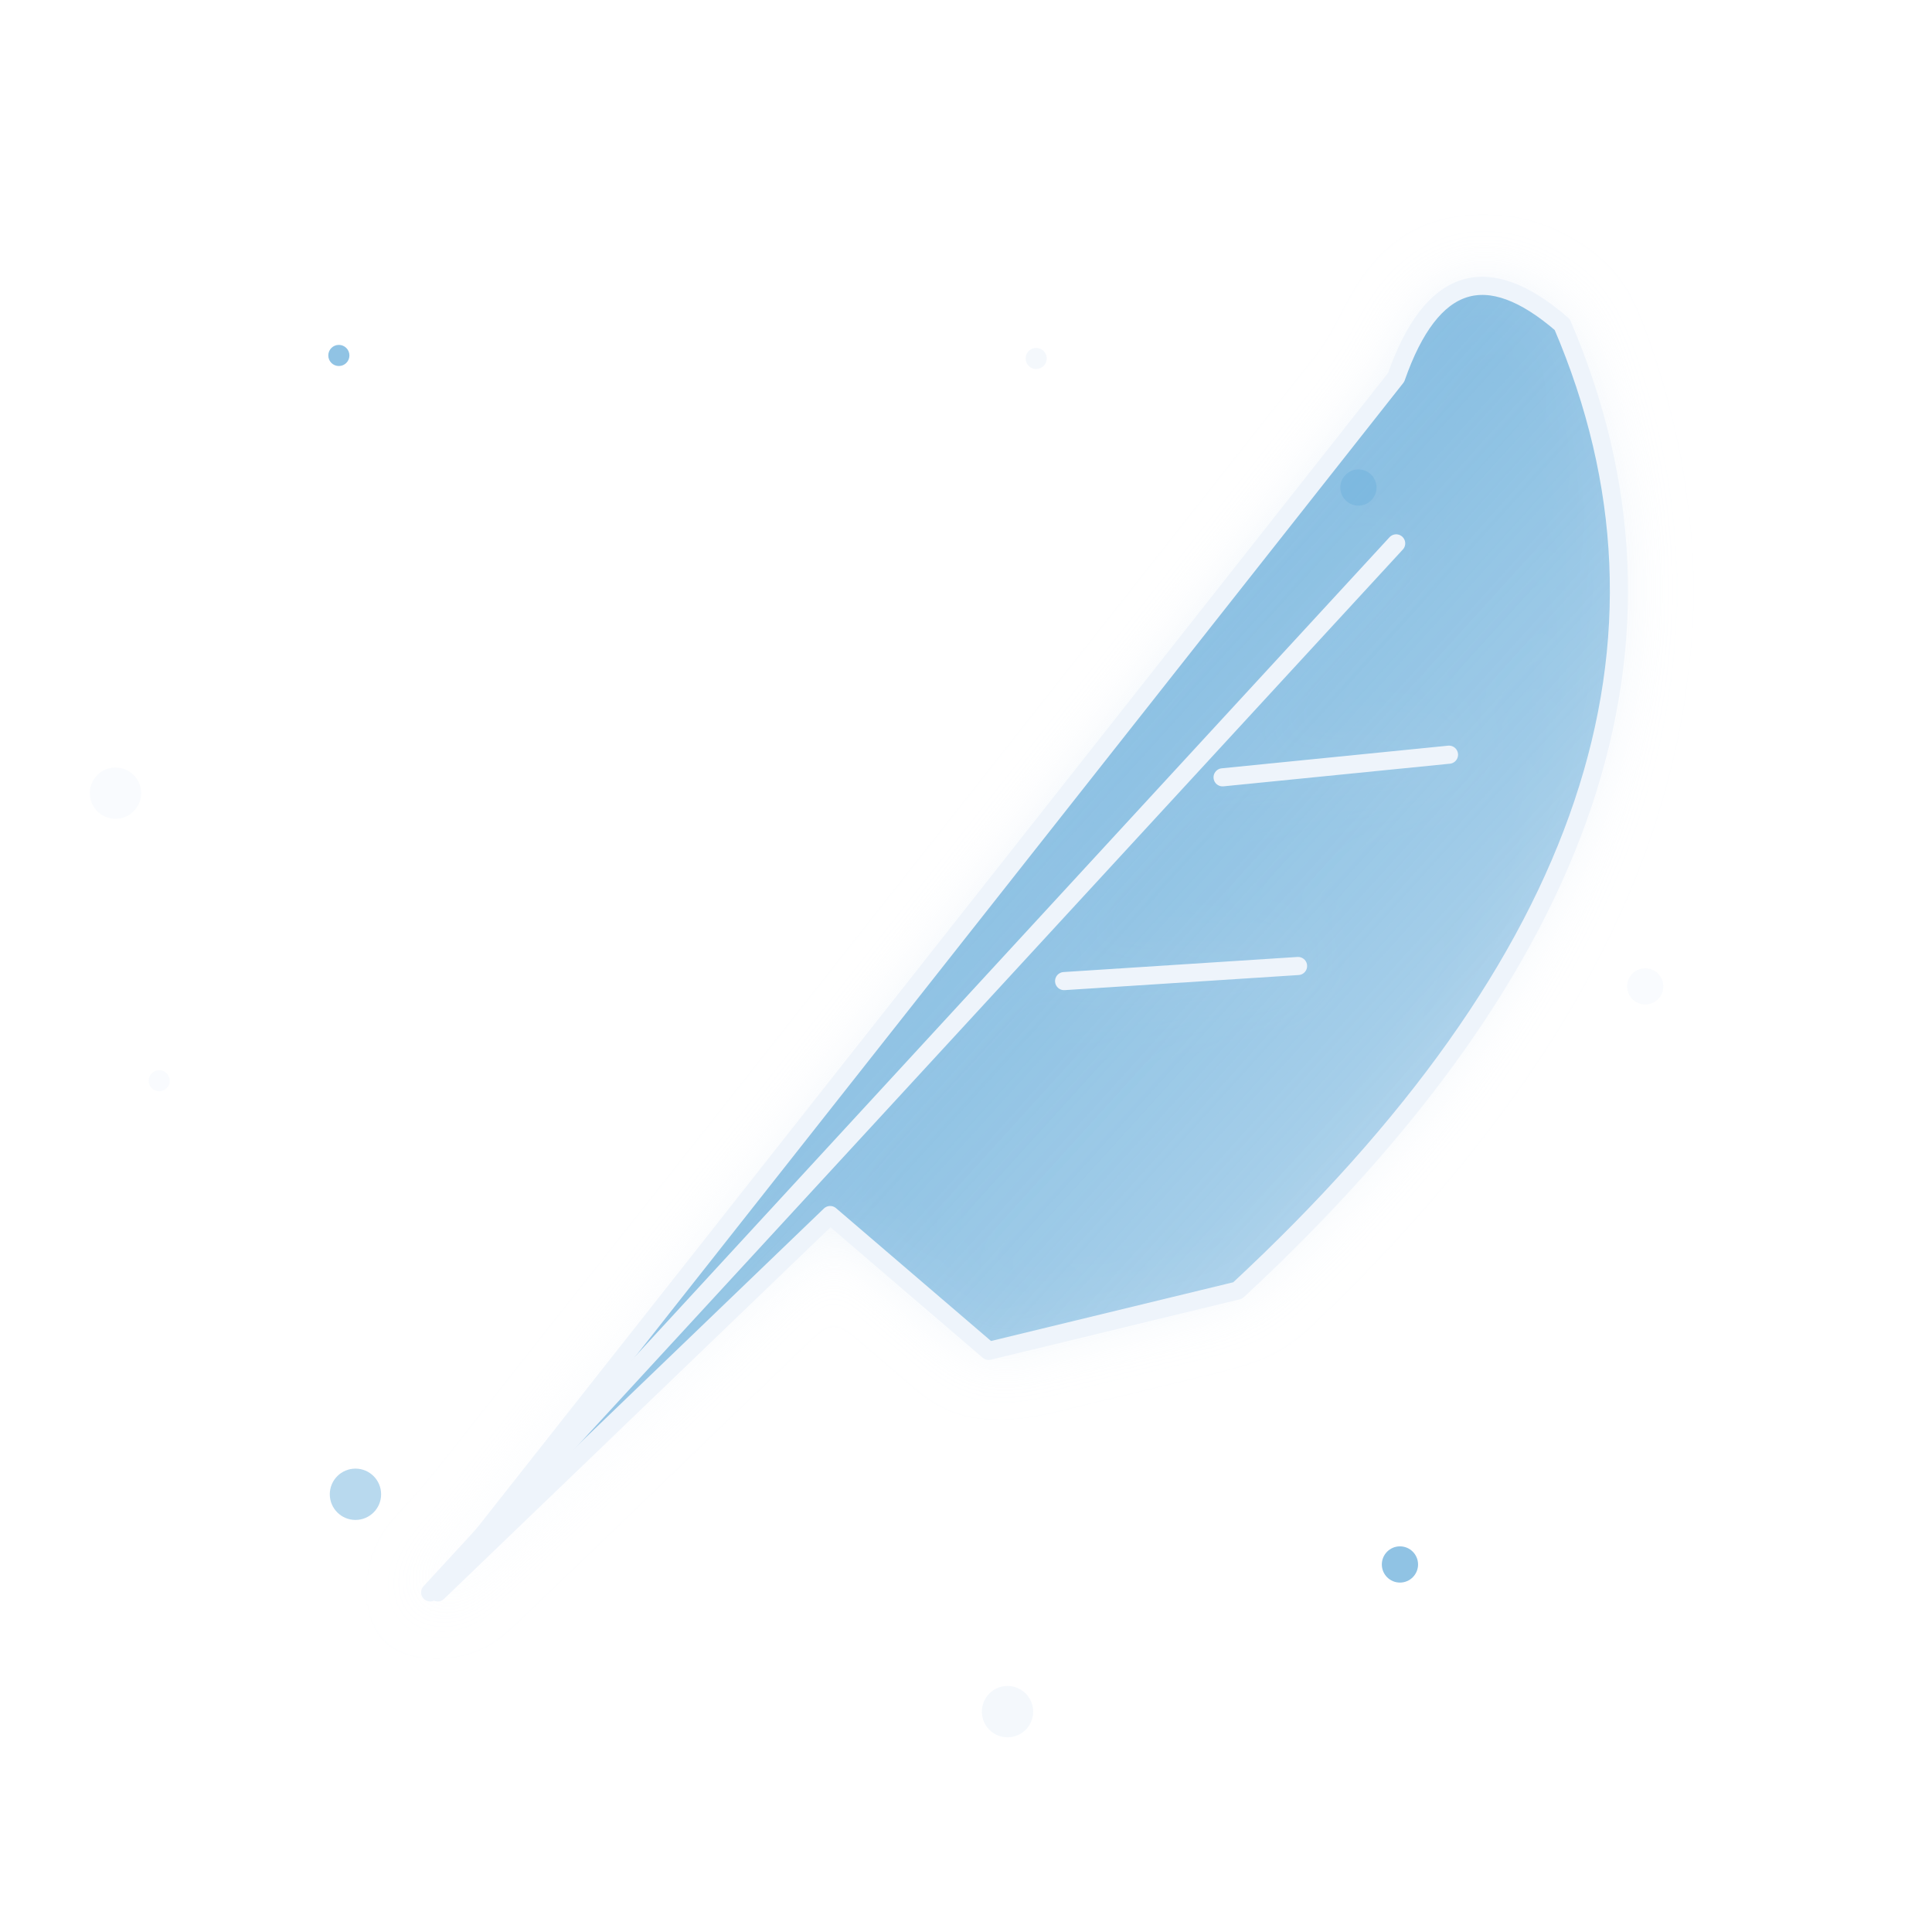
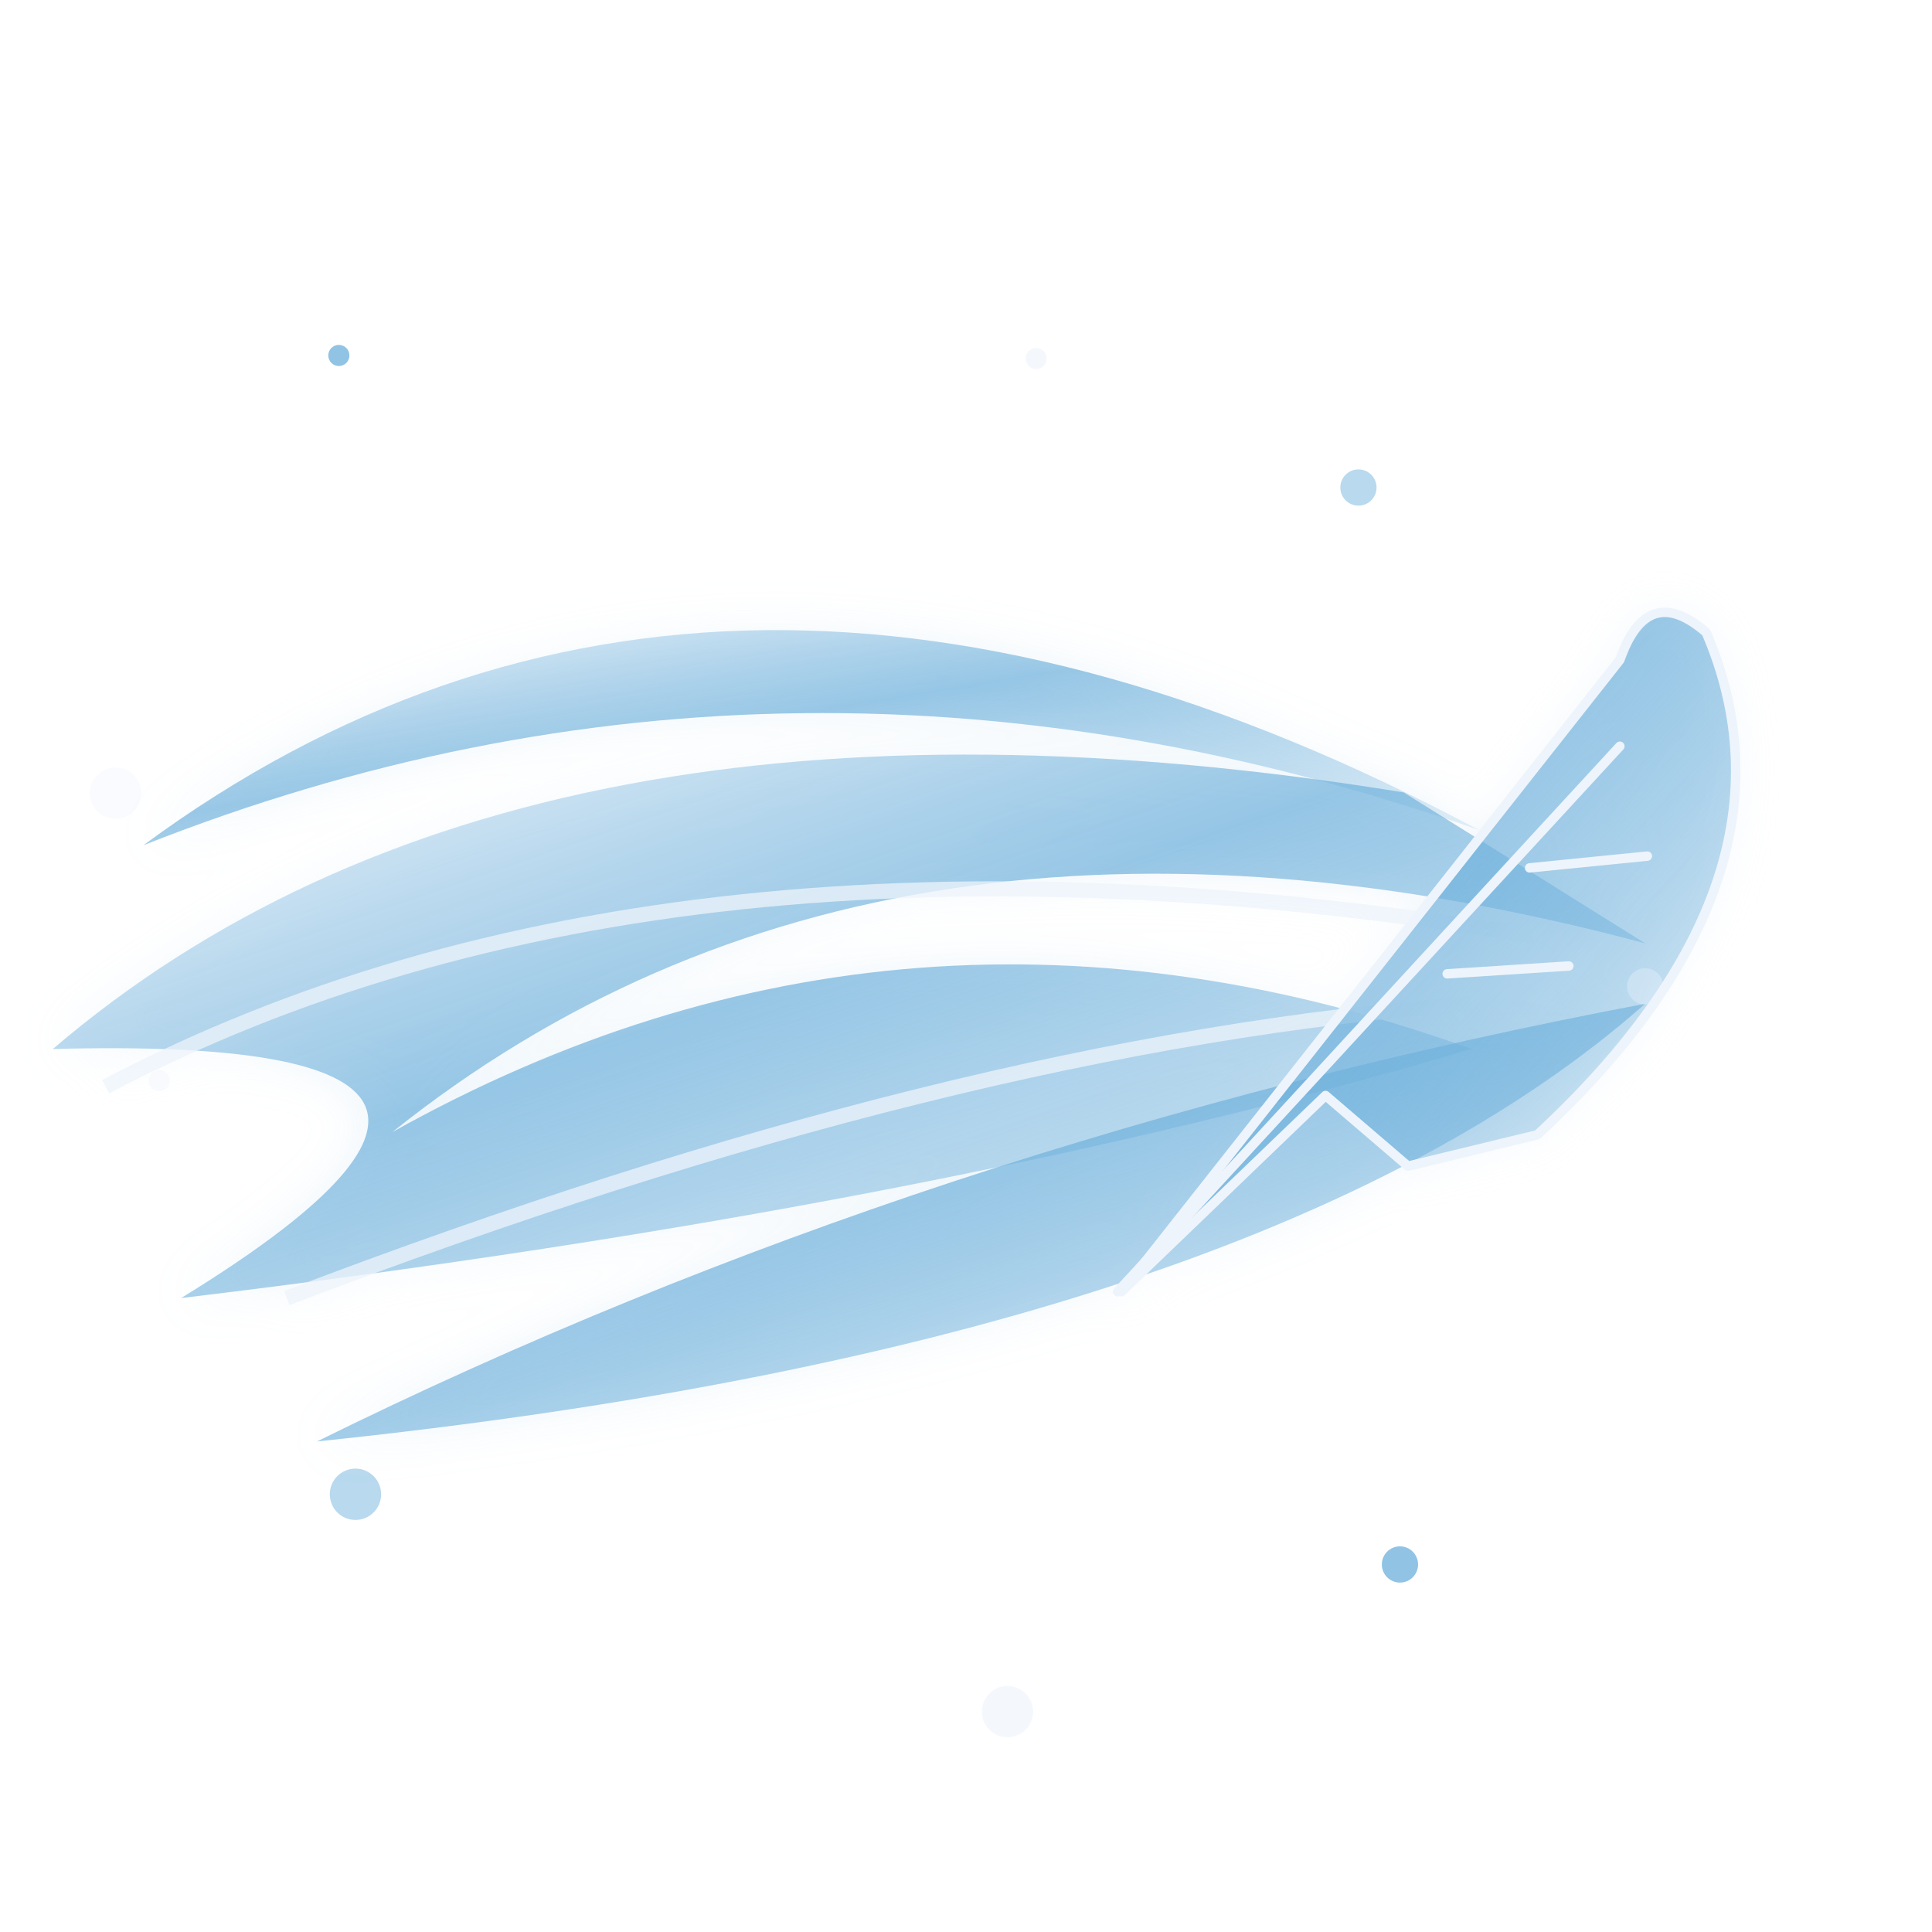
<svg xmlns="http://www.w3.org/2000/svg" width="512" height="512" viewBox="0 0 256 256">
  <defs>
    <linearGradient id="corpo" x1="0" y1="0" x2="1" y2="1">
-       <stop stop-color="#eef4fb" stop-opacity=".9" />
-       <stop offset=".44" stop-color="#6fb1dc" stop-opacity=".78" />
-       <stop offset="1" stop-color="#6fb1dc" stop-opacity=".3" />
+       <stop stop-color="#eef4fb" stop-opacity=".78" />
+       <stop offset=".44" stop-color="#6fb1dc" stop-opacity=".7" />
+       <stop offset="1" stop-color="#6fb1dc" stop-opacity=".14" />
    </linearGradient>
    <filter id="brilho" x="-30%" y="-30%" width="160%" height="160%">
-       <feGaussianBlur stdDeviation="4" />
+       <feGaussianBlur stdDeviation="3.2" />
    </filter>
  </defs>
-   <g opacity=".26" filter="url(#brilho)">
-     <g fill="url(#corpo)" stroke="#eef4fb" stroke-width="2.4" stroke-linejoin="round" stroke-linecap="round">
-       <path d="M58 211 185 50Q192 30 207 43Q234 106 164 171L131 179 110 161Z" />
-       <path d="M57 211L185 72" fill="none" />
-       <path d="M141 130 172 128M162 103 192 100" />
+   <g opacity=".18" filter="url(#brilho)">
+     <g fill="url(#corpo)">
+       <path d="M7 139Q69 86 186 105L218 125Q117 98 52 150Q120 112 195 139Q124 160 24 172Q81 137 7 139Z" />
+       <path d="M19 112Q95 56 196 110Q105 78 19 112Z" />
+       <path d="M42 191Q123 151 218 133Q167 178 42 191Z" />
+     </g>
+     <g stroke="#eef4fb" stroke-width="2" fill="none" opacity=".75">
+       <path d="M14 144Q88 105 203 124M38 172Q127 138 195 133" />
+     </g>
+     <g transform="translate(185 128) scale(0.52) translate(-128 -128)">
+       <g fill="url(#corpo)" stroke="#eef4fb" stroke-width="2.4" stroke-linejoin="round" stroke-linecap="round">
+         <path d="M58 211 185 50Q192 30 207 43Q234 106 164 171L131 179 110 161Z" />
+         <path d="M57 211L185 72" fill="none" />
+         <path d="M141 130 172 128M162 103 192 100" />
+       </g>
    </g>
  </g>
-   <g transform="translate(128 128) scale(1) translate(-128 -128)">
+   <g fill="url(#corpo)">
+     <path d="M7 139Q69 86 186 105L218 125Q117 98 52 150Q120 112 195 139Q124 160 24 172Q81 137 7 139Z" />
+     <path d="M19 112Q95 56 196 110Q105 78 19 112Z" />
+     <path d="M42 191Q123 151 218 133Q167 178 42 191Z" />
+   </g>
+   <g stroke="#eef4fb" stroke-width="2" fill="none" opacity=".75">
+     <path d="M14 144Q88 105 203 124M38 172Q127 138 195 133" />
+   </g>
+   <g transform="translate(185 128) scale(0.52) translate(-128 -128)">
    <g fill="url(#corpo)" stroke="#eef4fb" stroke-width="2.4" stroke-linejoin="round" stroke-linecap="round">
      <path d="M58 211 185 50Q192 30 207 43Q234 106 164 171L131 179 110 161Z" />
      <path d="M57 211L185 72" fill="none" />
      <path d="M141 130 172 128M162 103 192 100" />
    </g>
  </g>
  <circle cx="21.1" cy="143.2" r="1.4" fill="#eef4fb" opacity="0.35" />
  <circle cx="180.0" cy="64.6" r="2.4" fill="#6fb1dc" opacity="0.49" />
  <circle cx="133.5" cy="226.8" r="3.4" fill="#eef4fb" opacity="0.63" />
  <circle cx="44.9" cy="47.1" r="1.4" fill="#6fb1dc" opacity="0.77" />
  <circle cx="218.0" cy="130.7" r="2.4" fill="#eef4fb" opacity="0.35" />
  <circle cx="47.1" cy="198.0" r="3.4" fill="#6fb1dc" opacity="0.49" />
  <circle cx="137.3" cy="47.5" r="1.4" fill="#eef4fb" opacity="0.63" />
  <circle cx="185.5" cy="207.3" r="2.4" fill="#6fb1dc" opacity="0.77" />
  <circle cx="15.3" cy="105.1" r="3.4" fill="#eef4fb" opacity="0.35" />
</svg>
